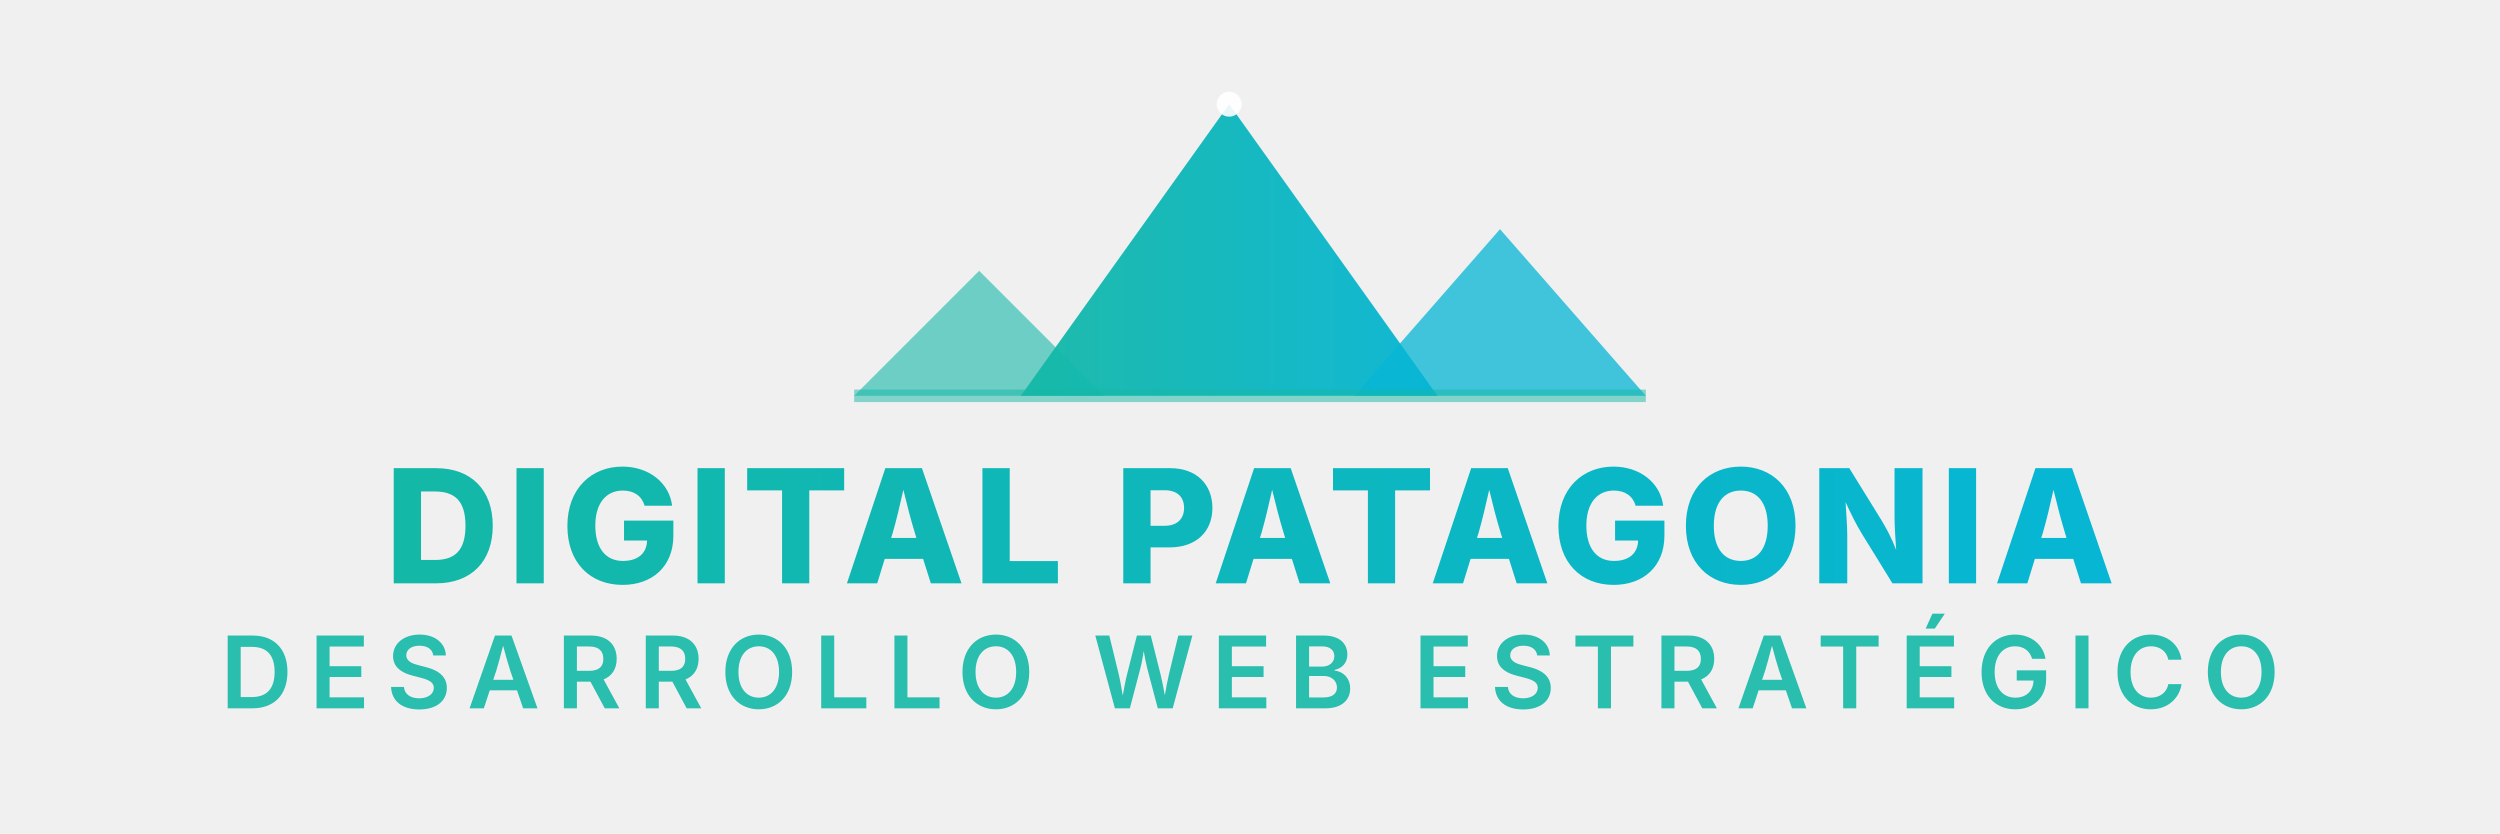
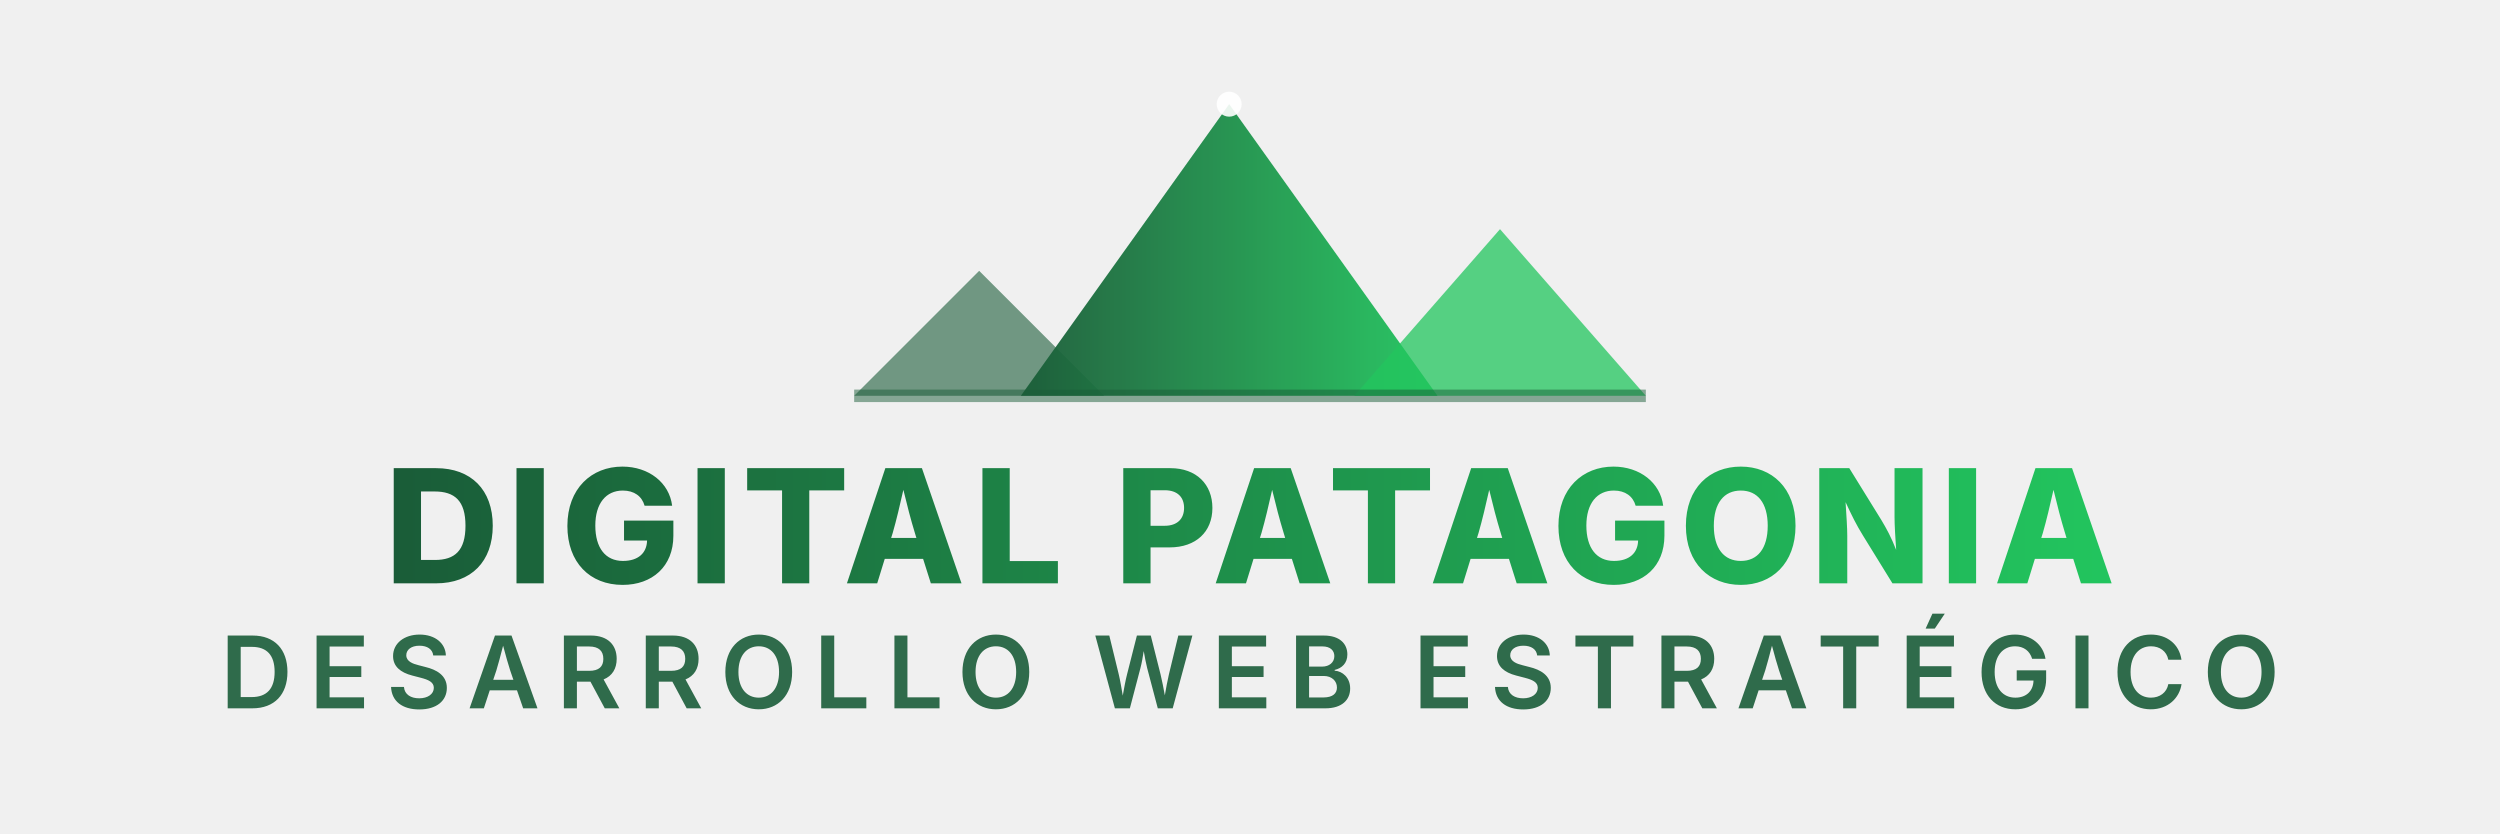
<svg xmlns="http://www.w3.org/2000/svg" viewBox="0 0 600 200" style="max-width: 100%;">
  <defs>
    <linearGradient id="grad1bd" x1="0%" y1="0%" x2="100%" y2="0%">
-       <stop offset="0%" style="stop-color:#14b8a6;stop-opacity:1" />
-       <stop offset="100%" style="stop-color:#06b6d4;stop-opacity:1" />
+       <stop offset="0%" style="stop-color:#1a5c38;stop-opacity:1" />
+       <stop offset="100%" style="stop-color:#22c55e;stop-opacity:1" />
    </linearGradient>
  </defs>
  <g transform="translate(190, 10)">
-     <path d="M 15 85 L 45 55 L 75 85 Z" fill="#14b8a6" opacity="0.6" />
+     <path d="M 15 85 L 45 55 L 75 85 Z" fill="#1a5c38" opacity="0.6" />
    <path d="M 55 85 L 105 15 L 155 85 Z" fill="url(#grad1bd)" opacity="0.95" />
    <circle cx="105" cy="15" r="3" fill="white" opacity="0.9" />
-     <path d="M 135 85 L 170 45 L 205 85 Z" fill="#06b6d4" opacity="0.75" />
-     <line x1="15" y1="85" x2="205" y2="85" stroke="#14b8a6" stroke-width="3" opacity="0.5" />
+     <path d="M 135 85 L 170 45 L 205 85 Z" fill="#22c55e" opacity="0.75" />
+     <line x1="15" y1="85" x2="205" y2="85" stroke="#1a5c38" stroke-width="3" opacity="0.5" />
  </g>
  <text x="300" y="140" font-family="'Inter', sans-serif" font-size="38" font-weight="800" fill="url(#grad1bd)" letter-spacing="2" text-anchor="middle">
        DIGITAL PATAGONIA
    </text>
-   <text x="300" y="170" font-family="'Inter', sans-serif" font-size="24" font-weight="600" fill="#14b8a6" letter-spacing="4" opacity="0.9" text-anchor="middle">
+   <text x="300" y="170" font-family="'Inter', sans-serif" font-size="24" font-weight="600" fill="#1a5c38" letter-spacing="4" opacity="0.9" text-anchor="middle">
        DESARROLLO WEB ESTRATÉGICO
    </text>
</svg>
